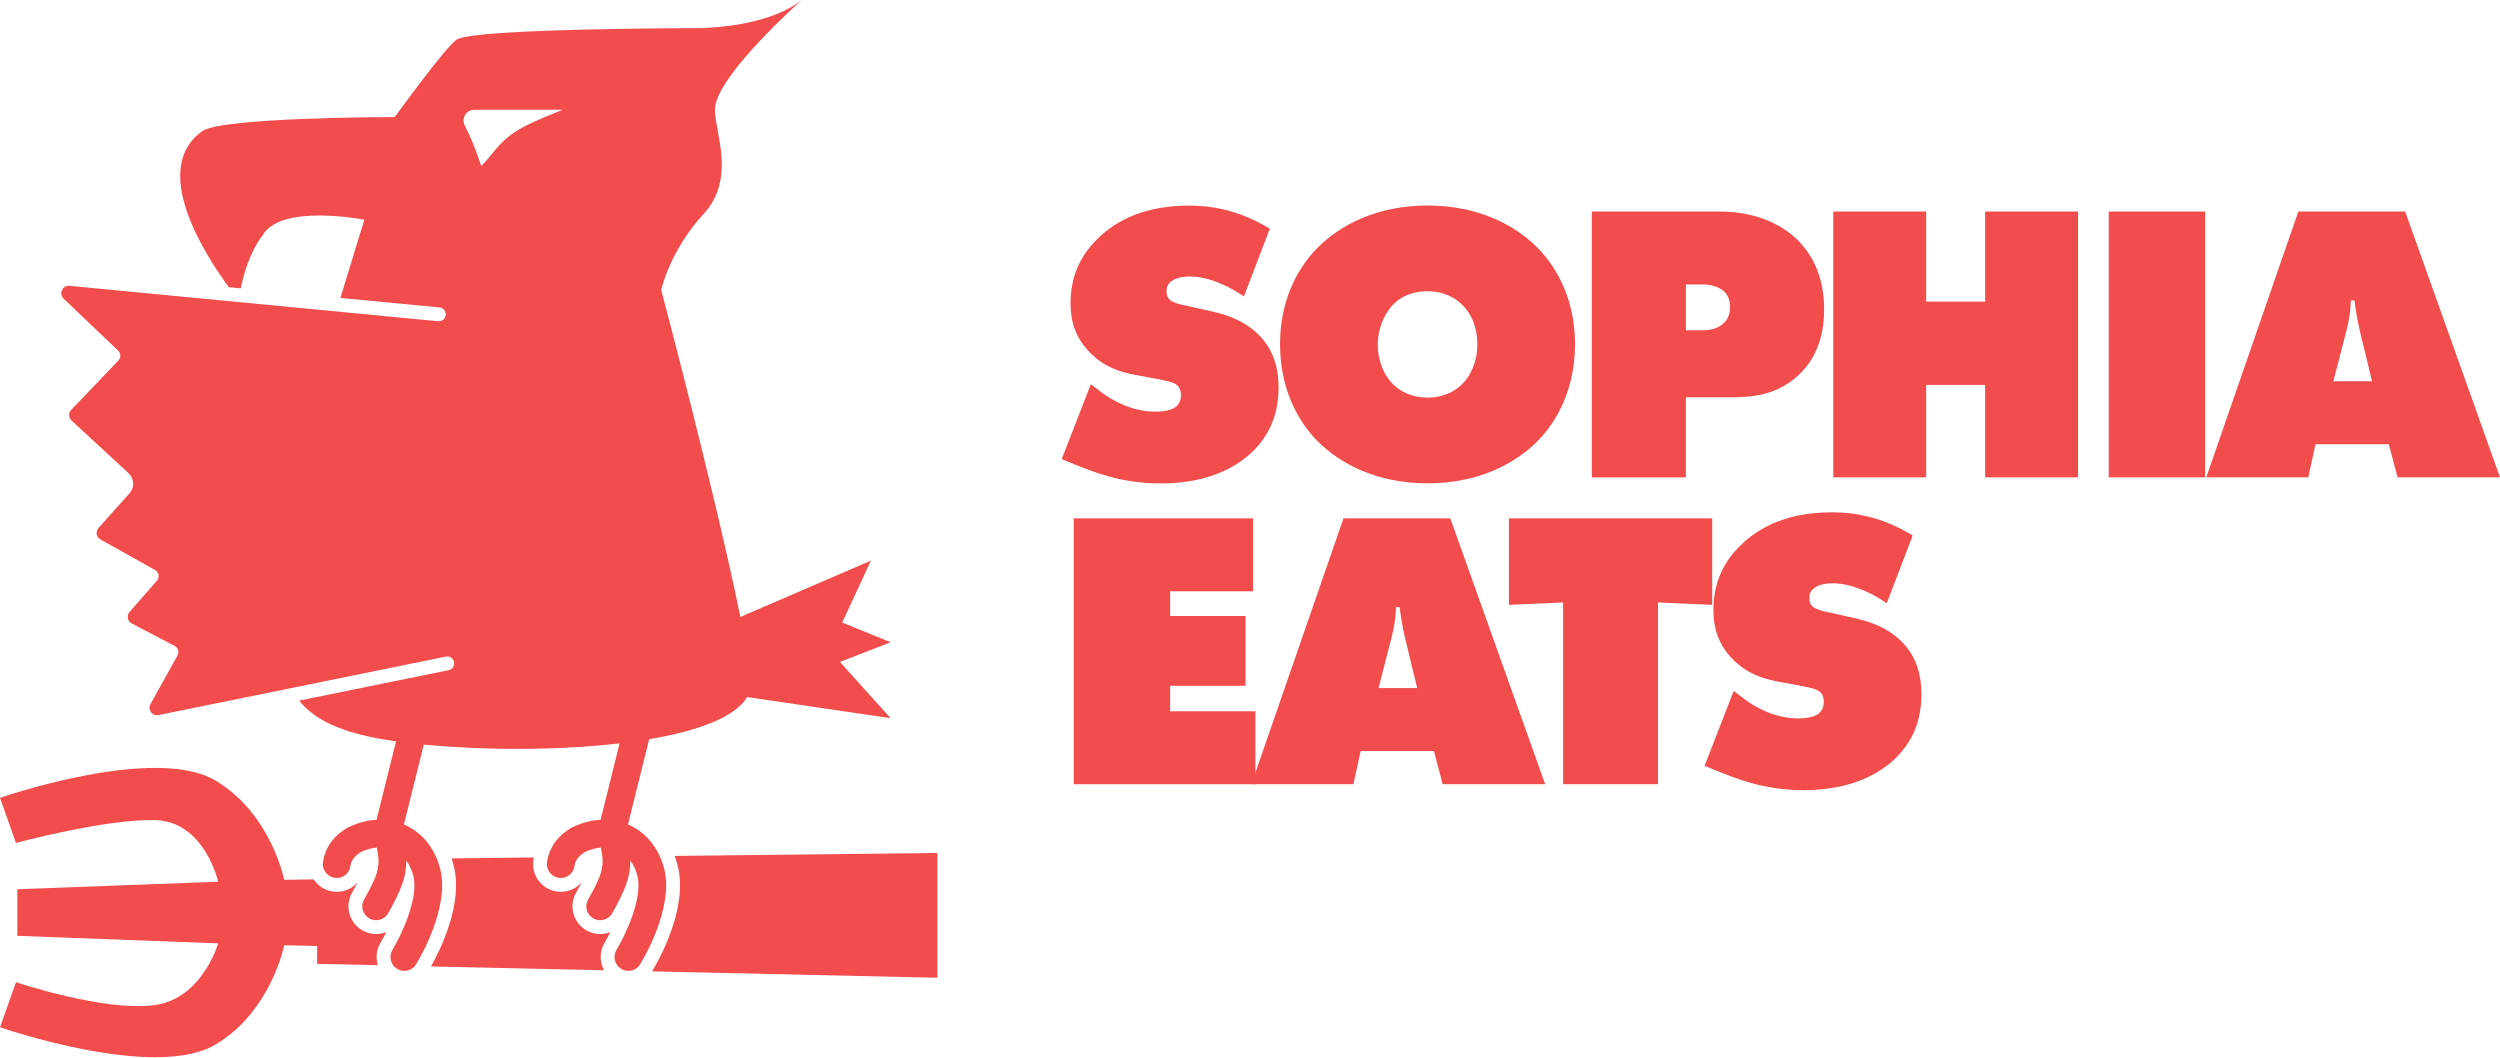
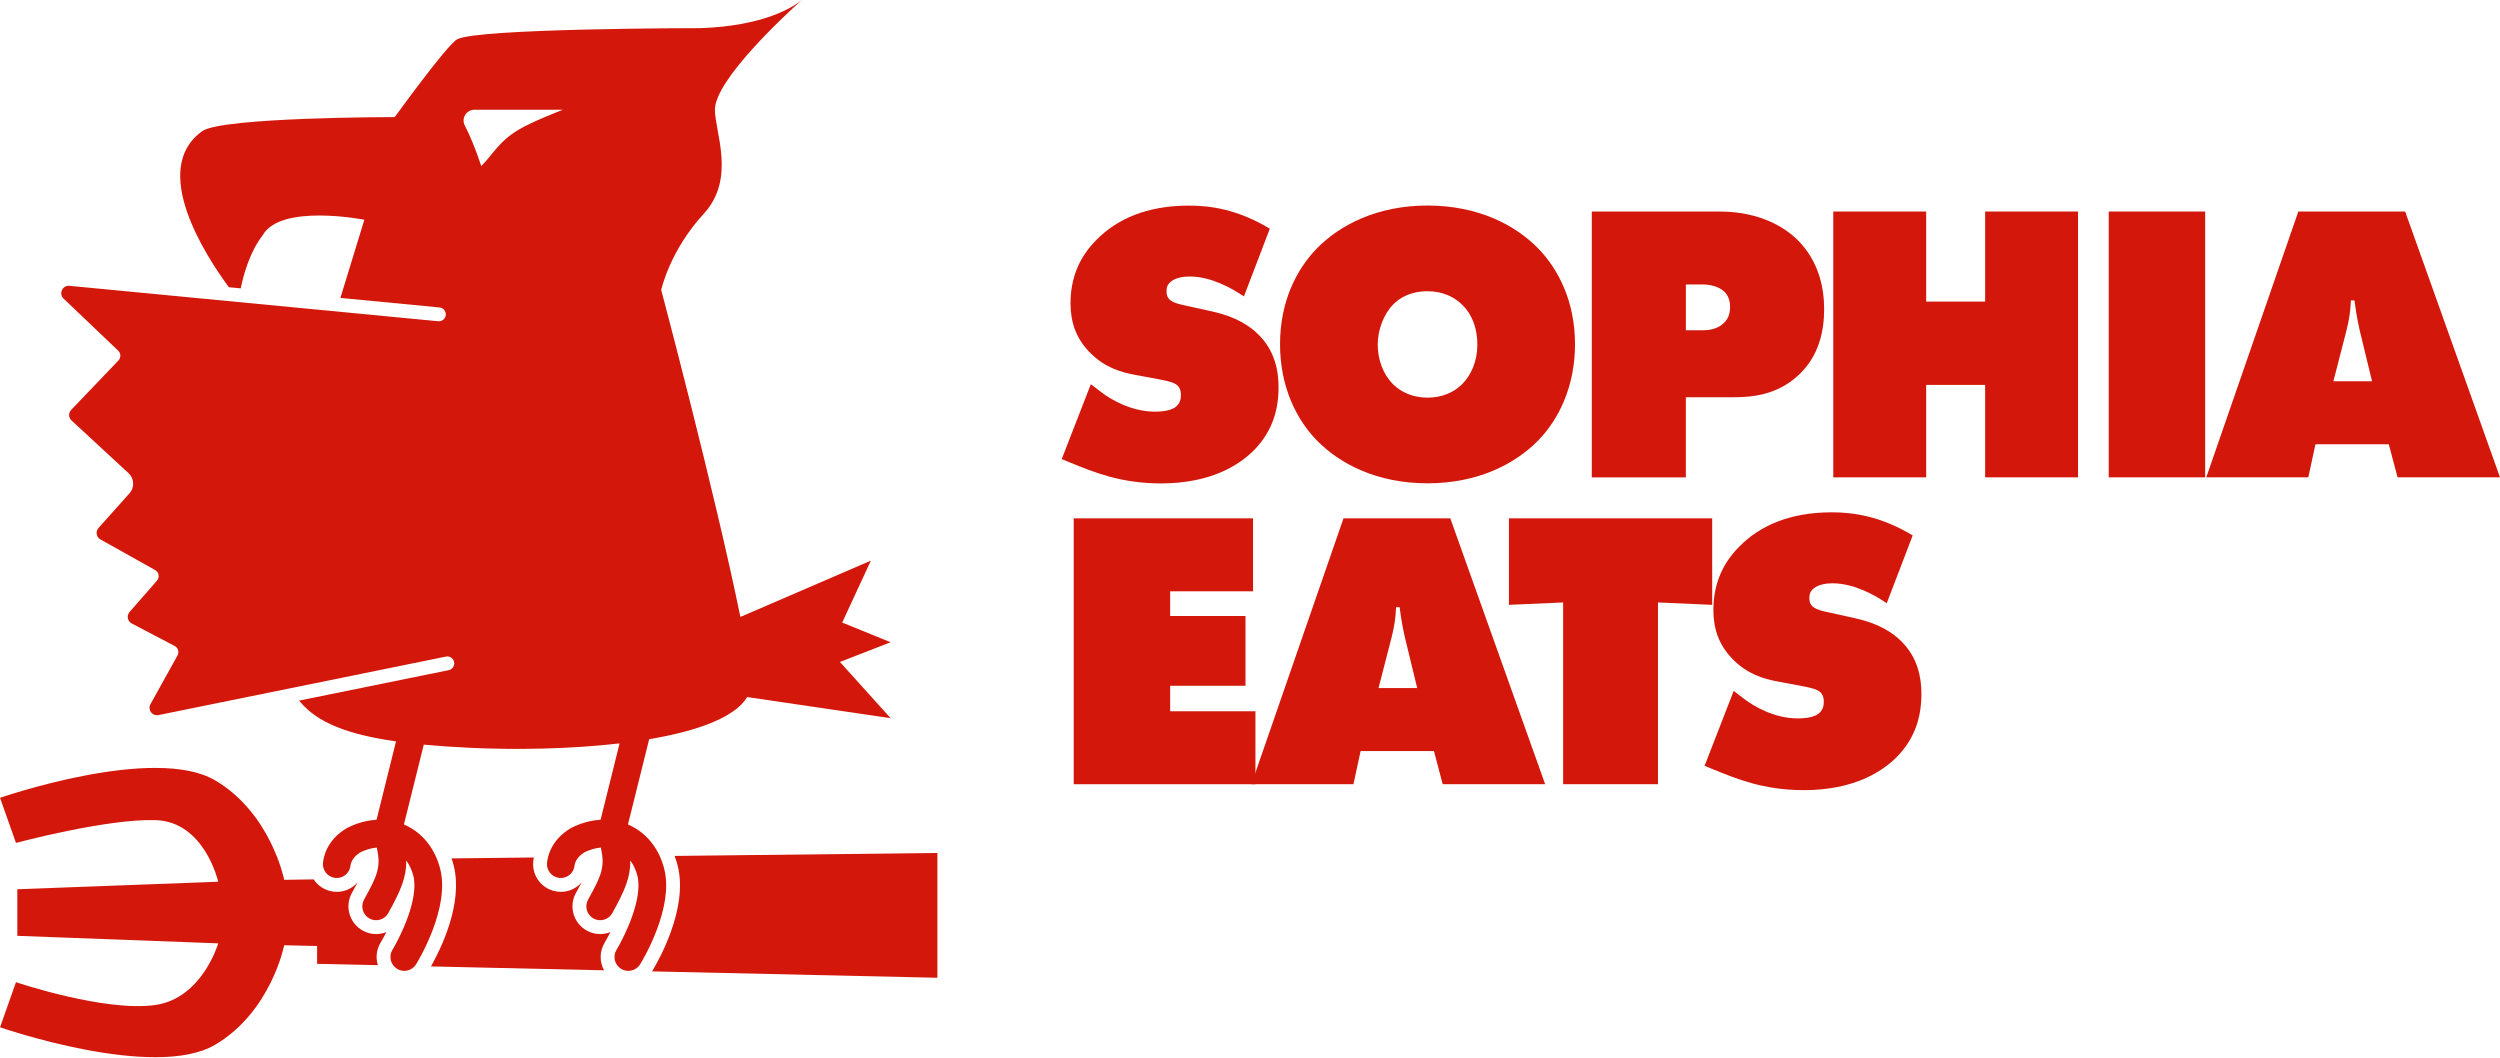
<svg xmlns="http://www.w3.org/2000/svg" id="_レイヤー_2" data-name="レイヤー 2" viewBox="0 0 721.42 305.09">
  <defs>
    <style>
      .cls-1 {
-         fill: #f24c4c;
+ 
+       fill: #d3170b;
        stroke-width: 0px;
      }
    </style>
  </defs>
  <g id="_レイヤー_4">
    <g>
      <path class="cls-1" d="M109.84,271.99c.53-.88,1.09-1.9,1.65-3.02-.94.37-1.94.57-2.95.57-1.32,0-2.65-.33-3.88-1.01-3.86-2.15-5.25-7.02-3.1-10.88.65-1.17,1.2-2.17,1.67-3.06-1.65,1.91-4.17,3.01-6.87,2.72-2.48-.26-4.58-1.62-5.85-3.55l-8.5.13s-3.76-19.13-19.87-28.67c-17.64-10.45-62.13,5.01-62.13,5.01l4.6,13.01s26.08-7.01,40.27-6.58c14.19.44,18.09,17.78,18.09,17.78l-57.97,2.17v13.44l57.97,2.17s-4.57,15.8-18.09,17.78c-14.48,2.13-40.27-6.57-40.27-6.57l-4.6,13.01s44.49,15.46,62.13,5.01c16.11-9.54,19.87-28.68,19.87-28.68l9.5.21v5.15l17.53.39c-.66-2.12-.44-4.5.81-6.54Z" />
      <path class="cls-1" d="M257,185.33l-13.97-5.68,8.28-17.87-37.66,16.25c-7.34-35.97-22.85-94.38-22.85-94.38,0,0,2.5-11.37,12.25-21.93,9.39-10.18,3.25-23.55,3.25-30.05,0-8.65,20.48-27.54,25.08-31.67-2.56,2.09-10.87,7.46-29.14,8.12,0,0-64.67,0-70.35,3.24-3,1.71-17.89,22.31-17.89,22.31l-.42.12s-49.54,0-55.23,4.06c-15.19,10.85.76,35.63,7.69,45.03l3.43.33c.8-3.94,2.6-10.52,6.34-15.33,5.19-9.21,29.33-4.47,29.33-4.47l-6.91,22.56,28.6,2.75c1.1.1,1.9,1.08,1.8,2.18-.1,1.02-.94,1.78-1.94,1.8-.08,0-.16.01-.24,0l-106.41-10.22c-2.03-.2-3.17,2.28-1.69,3.69l15.76,15.03c.38.36.61.87.62,1.4,0,.53-.19,1.04-.56,1.43l-13.63,14.25c-.83.87-.79,2.25.1,3.06l16.45,15.2c1.67,1.54,1.79,4.12.28,5.81l-8.94,10c-.92,1.03-.65,2.64.55,3.31l15.79,8.84c.52.3.89.81.99,1.41.1.59-.07,1.2-.46,1.65l-7.91,9.03c-.91,1.05-.61,2.68.62,3.32l12.39,6.5c.48.25.84.68.99,1.19.16.52.1,1.08-.17,1.55l-7.8,14.05c-.89,1.6.51,3.52,2.31,3.15l82.95-16.88c.11-.03.23-.04.35-.04.95-.03,1.81.63,2,1.6.22,1.08-.47,2.14-1.56,2.36l-43.15,8.78c.18.21.34.42.52.63,4.9,5.63,13.17,9.11,27.44,11.14l-5.62,22.62c-2.77.15-5.62.92-8.4,2.32l-.27.14c-5.55,3.33-6.6,8.05-6.79,9.93-.23,2.19,1.36,4.16,3.56,4.39s4.16-1.37,4.39-3.57c.06-.52.42-2.31,2.83-3.81,1.6-.78,3.2-1.25,4.75-1.38,1.24,5.58.29,7.87-3.68,15.02-1.07,1.93-.38,4.36,1.55,5.44.62.34,1.28.5,1.94.5,1.41,0,2.77-.74,3.5-2.05,3.6-6.47,5.27-10.37,5.19-15.17.92,1.24,1.62,2.73,2.05,4.44,1.66,6.64-3.79,17.64-6.03,21.32-1.15,1.88-.55,4.34,1.33,5.49.65.4,1.37.59,2.08.59,1.35,0,2.67-.68,3.42-1.91,1-1.65,9.73-16.37,6.97-27.42-1.48-5.9-5.05-10.42-10.07-12.73l-.42-.18,5.73-23.04c4.03.38,8.44.68,13.28.91,13.39.64,29.16.36,43.22-1.27l-5.48,22.04c-2.77.15-5.62.92-8.4,2.32l-.27.14c-5.55,3.33-6.6,8.05-6.79,9.93-.23,2.19,1.37,4.16,3.56,4.39,2.2.23,4.17-1.37,4.39-3.57.06-.52.42-2.31,2.83-3.81,1.61-.78,3.21-1.25,4.75-1.38,1.24,5.58.3,7.87-3.68,15.02-1.07,1.93-.38,4.36,1.55,5.44.62.34,1.28.5,1.94.5,1.41,0,2.77-.74,3.5-2.05,3.6-6.47,5.28-10.37,5.19-15.18.93,1.24,1.63,2.74,2.06,4.45,1.65,6.64-3.8,17.64-6.03,21.32-1.16,1.88-.56,4.34,1.32,5.49.65.4,1.37.59,2.08.59,1.35,0,2.67-.68,3.42-1.91,1.01-1.65,9.73-16.37,6.97-27.42-1.48-5.9-5.05-10.42-10.07-12.73-.14-.06-.28-.12-.42-.18l6.12-24.61c13.72-2.32,24.69-6.2,28.29-12.16l41.38,6.09-14.62-16.22,14.62-5.69ZM149.84,37.32c-5.98,3.53-7.3,6.94-10.96,10.59-1.83-5.49-3.46-9.2-4.75-11.68-1.08-2.08.43-4.56,2.78-4.56h25.53s-8.53,3.25-12.6,5.65Z" />
      <path class="cls-1" d="M270.5,246.14l-75.83.85c.35.93.66,1.88.9,2.87,3.08,12.33-5.59,27.45-7.41,30.45l82.34,1.84v-36Z" />
      <path class="cls-1" d="M174.49,271.99c.53-.88,1.09-1.9,1.65-3.02-.94.37-1.94.57-2.95.57-1.32,0-2.65-.33-3.88-1.01-3.86-2.15-5.25-7.02-3.1-10.88.65-1.17,1.2-2.17,1.67-3.06-1.65,1.91-4.17,3.01-6.87,2.72-4.4-.45-7.59-4.39-7.13-8.78.03-.31.08-.68.16-1.09l-23.74.27c.24.7.46,1.41.64,2.15,2.74,10.96-3.81,24.13-6.58,29.02l49.95,1.12c-1.32-2.43-1.35-5.47.19-8Z" />
    </g>
    <g>
      <g>
        <path class="cls-1" d="M358.94,85.54c-3.33-2.3-9.43-5.75-15.64-5.75-1.5,0-3.79.23-5.29,1.38-1.04.8-1.38,1.61-1.38,2.76,0,1.61.23,3.11,4.49,4.03l8.85,1.96c6.79,1.5,10.81,4.26,13.11,6.56,4.83,4.71,5.87,10.58,5.87,15.18,0,6.56-1.73,12.65-6.9,18.06-4.37,4.49-12.65,9.78-27.03,9.78-11.73,0-19.55-3.33-26.11-5.98l-2.53-1.04,8.4-21.62,2.99,2.3c2.88,2.18,8.74,5.63,15.53,5.63,3.8,0,5.41-.92,5.98-1.38,1.27-1.04,1.5-2.3,1.5-3.45,0-.69-.12-1.84-.92-2.64-.92-.92-2.42-1.27-5.29-1.84l-6.79-1.26c-4.37-.8-9.09-2.19-13.34-6.56-3.91-4.02-5.52-8.62-5.52-14.15,0-7.13,2.42-13.23,7.48-18.29,5.87-5.98,14.49-9.89,26.68-9.89,6.09,0,14.03,1.03,23.35,6.67l-7.48,19.55Z" />
        <path class="cls-1" d="M443.8,127.17c-6.56,6.67-17.25,12.3-31.86,12.3s-25.3-5.63-31.86-12.3c-5.98-6.1-10.7-15.53-10.7-27.83s4.72-21.62,10.7-27.72c6.55-6.67,17.25-12.31,31.86-12.31s25.3,5.63,31.86,12.31c5.98,6.09,10.7,15.53,10.7,27.72s-4.71,21.74-10.7,27.83ZM401.94,87.95c-2.76,2.88-4.37,7.36-4.37,11.5,0,4.37,1.61,8.62,4.37,11.39,2.3,2.3,5.75,3.91,10.01,3.91s7.71-1.61,10-3.91c2.53-2.53,4.37-6.56,4.37-11.39s-1.61-8.86-4.37-11.5c-2.07-2.07-5.41-3.91-10-3.91-4.95,0-8.17,1.96-10.01,3.91Z" />
        <path class="cls-1" d="M459.34,137.75V61.04h36.8c12.19,0,19.21,4.95,22.43,8.05,6.33,6.21,7.82,14.03,7.82,20.13s-1.38,13.57-7.59,19.21c-6.09,5.52-13,6.21-18.86,6.21h-13.46v23.12h-27.14ZM486.49,95.31h4.71c1.38,0,4.26-.12,6.21-2.07,1.04-.92,1.84-2.42,1.84-4.71,0-2.42-1.04-3.91-2.07-4.71-1.26-1.04-3.57-1.73-5.63-1.73h-5.06v13.23Z" />
        <path class="cls-1" d="M529.03,137.75V61.04h26.8v25.99h17.02v-25.99h26.8v76.71h-26.8v-26.68h-17.02v26.68h-26.8Z" />
        <path class="cls-1" d="M608.51,137.75V61.04h27.83v76.71h-27.83Z" />
        <path class="cls-1" d="M668.17,128.2l-2.07,9.55h-29.44l26.57-76.71h30.82l27.37,76.71h-29.56l-2.53-9.55h-21.16ZM679.44,86.69h-1.04c-.12,3.22-.58,5.87-1.27,8.62l-3.79,14.72h11.16l-3.57-14.72c-.69-2.99-1.15-5.87-1.5-8.62Z" />
      </g>
      <g>
        <path class="cls-1" d="M309.84,226.29v-76.71h51.75v21.05h-23.92v7.13h21.74v20.13h-21.74v7.36h24.61v21.05h-52.44Z" />
        <path class="cls-1" d="M392.63,216.74l-2.07,9.55h-29.44l26.57-76.71h30.82l27.37,76.71h-29.56l-2.53-9.55h-21.16ZM403.9,175.22h-1.04c-.12,3.22-.58,5.87-1.27,8.62l-3.79,14.72h11.16l-3.57-14.72c-.69-2.99-1.15-5.87-1.5-8.62Z" />
        <path class="cls-1" d="M451.07,226.29v-52.44l-15.64.69v-24.96h58.65v24.96l-15.64-.69v52.44h-27.37Z" />
        <path class="cls-1" d="M544.44,174.07c-3.33-2.3-9.43-5.75-15.64-5.75-1.5,0-3.79.23-5.29,1.38-1.04.81-1.38,1.61-1.38,2.76,0,1.61.23,3.1,4.49,4.02l8.86,1.96c6.79,1.49,10.81,4.25,13.11,6.55,4.83,4.72,5.87,10.58,5.87,15.18,0,6.56-1.73,12.65-6.9,18.06-4.37,4.49-12.65,9.78-27.03,9.78-11.73,0-19.55-3.33-26.11-5.98l-2.53-1.04,8.4-21.62,2.99,2.3c2.88,2.19,8.74,5.64,15.53,5.64,3.8,0,5.41-.92,5.98-1.38,1.27-1.03,1.5-2.3,1.5-3.45,0-.69-.12-1.84-.92-2.65-.92-.92-2.42-1.27-5.29-1.84l-6.79-1.27c-4.37-.8-9.09-2.18-13.34-6.55-3.91-4.03-5.52-8.63-5.52-14.15,0-7.13,2.42-13.23,7.48-18.29,5.87-5.98,14.49-9.89,26.68-9.89,6.09,0,14.03,1.04,23.35,6.67l-7.48,19.55Z" />
      </g>
    </g>
  </g>
</svg>
